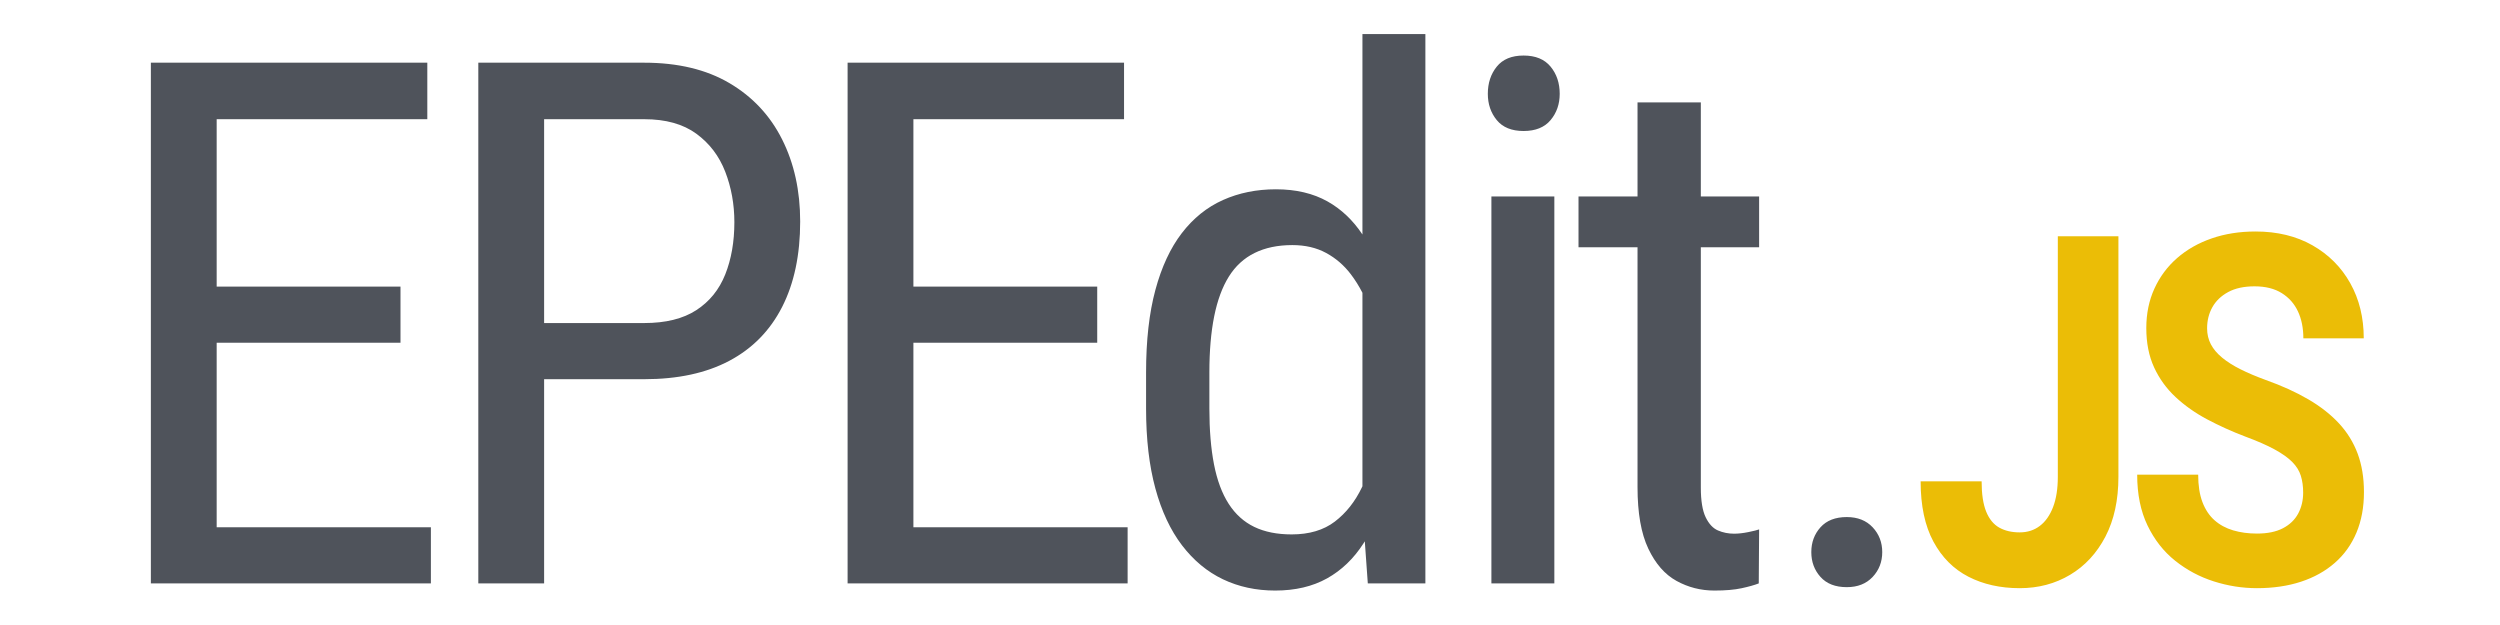
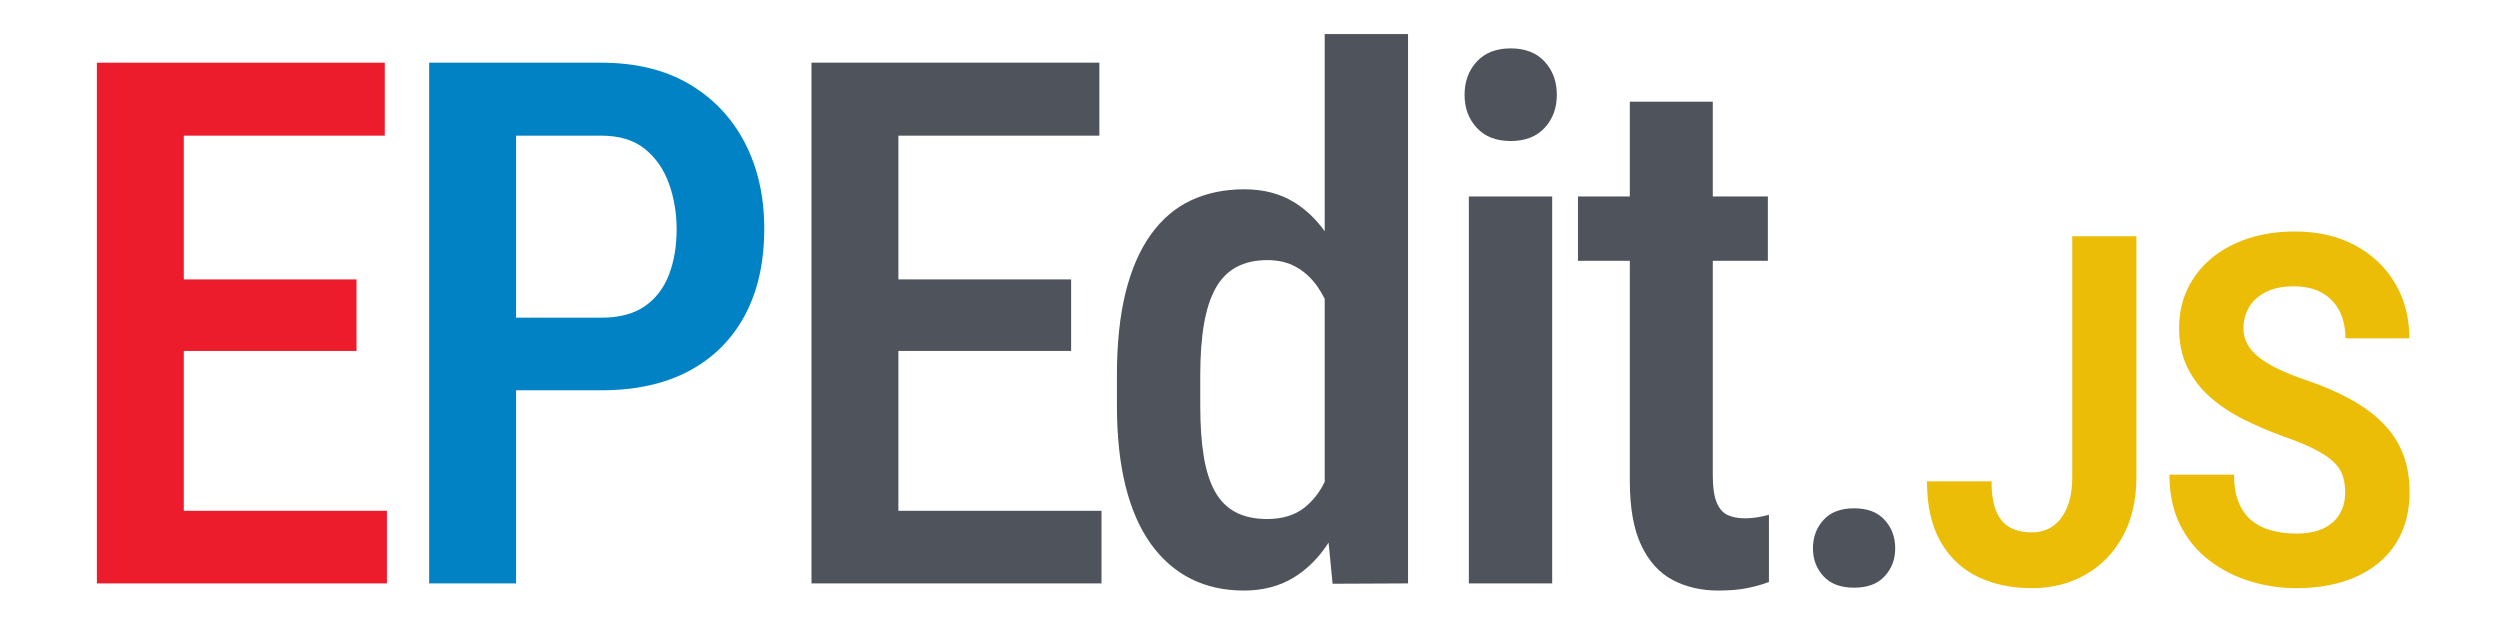
<svg xmlns="http://www.w3.org/2000/svg" width="100%" height="100%" viewBox="0 0 1024 256" version="1.1" xml:space="preserve" style="fill-rule:evenodd;clip-rule:evenodd;stroke-linejoin:round;stroke-miterlimit:2;">
-   <g id="exploded" transform="matrix(1.24932,0,0,1.24932,546.379,-538.615)">
-     <path d="M-296.07,622.4L-387.878,622.4L-387.878,451.682L-297.243,451.682L-297.243,470.208L-366.304,470.208L-366.304,525.081L-306.036,525.081L-306.036,543.49L-366.304,543.49L-366.304,603.992L-296.07,603.992L-296.07,622.4ZM-258.948,555.45L-258.948,622.4L-280.523,622.4L-280.523,451.682L-226.118,451.682C-215.096,451.682 -205.794,453.91 -198.212,458.365C-190.63,462.821 -184.865,468.977 -180.918,476.832C-176.97,484.688 -174.996,493.658 -174.996,503.742C-174.996,514.685 -176.97,524.026 -180.918,531.765C-184.865,539.503 -190.63,545.385 -198.212,549.411C-205.794,553.437 -215.096,555.45 -226.118,555.45L-258.948,555.45ZM-258.948,537.041L-226.118,537.041C-219.083,537.041 -213.396,535.634 -209.058,532.82C-204.72,530.006 -201.554,526.098 -199.561,521.095C-197.567,516.092 -196.571,510.386 -196.571,503.976C-196.571,498.114 -197.567,492.603 -199.561,487.444C-201.554,482.285 -204.72,478.122 -209.058,474.956C-213.396,471.791 -219.083,470.208 -226.118,470.208L-258.948,470.208L-258.948,537.041ZM-67.641,622.4L-159.449,622.4L-159.449,451.682L-68.814,451.682L-68.814,470.208L-137.875,470.208L-137.875,525.081L-77.607,525.081L-77.607,543.49L-137.875,543.49L-137.875,603.992L-67.641,603.992L-67.641,622.4ZM10.119,608.598C9.98,608.823 9.84,609.047 9.698,609.268C6.493,614.271 2.506,618.101 -2.262,620.758C-7.03,623.416 -12.697,624.745 -19.263,624.745C-25.517,624.745 -31.223,623.514 -36.382,621.052C-41.541,618.589 -46.016,614.876 -49.807,609.913C-53.598,604.949 -56.51,598.735 -58.542,591.27C-60.575,583.805 -61.591,575.07 -61.591,565.064L-61.591,553.222C-61.591,542.747 -60.575,533.738 -58.542,526.195C-56.51,518.652 -53.618,512.438 -49.866,507.552C-46.114,502.667 -41.619,499.052 -36.382,496.707C-31.145,494.362 -25.36,493.189 -19.029,493.189C-12.463,493.189 -6.815,494.518 -2.086,497.176C2.415,499.705 6.226,503.314 9.346,508.004L9.346,442.302L29.982,442.302L29.982,622.4L11.105,622.4L10.119,608.598ZM9.346,527.124C8.227,524.936 6.957,522.906 5.535,521.036C3.308,518.105 0.611,515.779 -2.555,514.06C-5.721,512.34 -9.414,511.48 -13.635,511.48C-18.403,511.48 -22.527,512.34 -26.005,514.06C-29.484,515.779 -32.298,518.359 -34.447,521.798C-36.597,525.238 -38.199,529.576 -39.255,534.813C-40.31,540.05 -40.837,546.187 -40.837,553.222L-40.837,565.064C-40.837,572.099 -40.329,578.216 -39.313,583.414C-38.297,588.612 -36.695,592.911 -34.506,596.312C-32.317,599.712 -29.523,602.233 -26.122,603.874C-22.722,605.516 -18.638,606.337 -13.87,606.337C-8.085,606.337 -3.356,604.93 0.318,602.116C3.992,599.301 6.942,595.569 9.17,590.918C9.229,590.795 9.288,590.672 9.346,590.548L9.346,527.124ZM72.263,495.534L72.263,622.4L51.627,622.4L51.627,495.534L72.263,495.534ZM50.454,461.883C50.454,458.365 51.432,455.395 53.386,452.972C55.34,450.549 58.271,449.337 62.18,449.337C66.088,449.337 69.039,450.549 71.032,452.972C73.025,455.395 74.022,458.365 74.022,461.883C74.022,465.244 73.025,468.117 71.032,470.501C69.039,472.885 66.088,474.077 62.18,474.077C58.271,474.077 55.34,472.885 53.386,470.501C51.432,468.117 50.454,465.244 50.454,461.883ZM99.536,512.184L80.189,512.184L80.189,495.534L99.536,495.534L99.536,464.697L120.289,464.697L120.289,495.534L139.401,495.534L139.401,512.184L120.289,512.184L120.289,590.977C120.289,595.276 120.817,598.52 121.872,600.709C122.927,602.897 124.276,604.343 125.917,605.047C127.559,605.75 129.318,606.102 131.194,606.102C132.601,606.102 134.164,605.926 135.884,605.574C137.603,605.223 138.776,604.93 139.401,604.695L139.284,622.4C137.877,622.947 136.001,623.475 133.656,623.983C131.311,624.491 128.341,624.745 124.745,624.745C120.289,624.745 116.146,623.69 112.316,621.579C108.486,619.469 105.398,615.932 103.053,610.968C100.708,606.004 99.536,599.301 99.536,590.859L99.536,512.184ZM156.512,612.141C156.512,608.949 157.515,606.236 159.522,604.001C161.528,601.767 164.401,600.65 168.14,600.65C171.696,600.65 174.523,601.767 176.621,604.001C178.718,606.236 179.767,608.949 179.767,612.141C179.767,615.332 178.718,618.045 176.621,620.28C174.523,622.514 171.696,623.631 168.14,623.631C164.401,623.631 161.528,622.514 159.522,620.28C157.515,618.045 156.512,615.332 156.512,612.141Z" style="fill:rgb(79,83,91);" />
-     <path d="M237.333,587.459L237.333,508.588L257.2,508.588L257.2,587.459C257.2,595.067 255.782,601.594 252.947,607.04C250.113,612.486 246.248,616.668 241.353,619.586C236.459,622.504 230.955,623.963 224.842,623.963C218.508,623.963 212.905,622.713 208.032,620.211C203.16,617.71 199.328,613.867 196.538,608.682C193.747,603.496 192.352,596.917 192.352,588.944L212.351,588.944C212.351,593.113 212.849,596.422 213.846,598.872C214.843,601.321 216.271,603.067 218.132,604.109C219.992,605.151 222.229,605.672 224.842,605.672C227.367,605.672 229.56,604.969 231.42,603.562C233.28,602.155 234.731,600.096 235.772,597.386C236.813,594.677 237.333,591.367 237.333,587.459ZM317.769,592.618C317.769,590.586 317.514,588.749 317.005,587.107C316.495,585.466 315.554,583.955 314.181,582.574C312.808,581.193 310.881,579.825 308.4,578.47C305.92,577.115 302.708,575.708 298.766,574.249C294.381,572.581 290.228,570.705 286.308,568.621C282.388,566.536 278.933,564.1 275.943,561.312C272.953,558.524 270.606,555.28 268.9,551.58C267.195,547.88 266.342,543.581 266.342,538.683C266.342,533.94 267.228,529.628 269,525.746C270.772,521.864 273.252,518.528 276.441,515.74C279.631,512.952 283.407,510.803 287.77,509.292C292.133,507.78 296.928,507.025 302.155,507.025C309.286,507.025 315.51,508.536 320.825,511.558C326.14,514.581 330.271,518.724 333.217,523.987C336.162,529.25 337.635,535.269 337.635,542.044L317.835,542.044C317.835,538.709 317.248,535.777 316.074,533.25C314.901,530.723 313.129,528.716 310.759,527.231C308.389,525.746 305.41,525.003 301.822,525.003C298.367,525.003 295.488,525.629 293.185,526.879C290.882,528.13 289.154,529.784 288.002,531.843C286.851,533.901 286.275,536.207 286.275,538.761C286.275,540.689 286.685,542.435 287.504,543.998C288.324,545.561 289.553,547.02 291.192,548.375C292.831,549.73 294.846,551.007 297.238,552.206C299.63,553.404 302.398,554.577 305.543,555.723C310.814,557.599 315.454,559.71 319.463,562.055C323.472,564.4 326.827,567.031 329.529,569.95C332.231,572.868 334.269,576.177 335.642,579.877C337.015,583.577 337.701,587.772 337.701,592.462C337.701,597.412 336.882,601.842 335.243,605.75C333.604,609.659 331.234,612.968 328.134,615.678C325.033,618.387 321.334,620.446 317.038,621.853C312.741,623.26 307.935,623.963 302.62,623.963C297.836,623.963 293.119,623.221 288.468,621.736C283.817,620.25 279.597,617.997 275.81,614.974C272.023,611.952 269,608.095 266.741,603.405C264.482,598.715 263.352,593.165 263.352,586.756L283.351,586.756C283.351,590.299 283.817,593.296 284.747,595.745C285.677,598.194 286.995,600.174 288.7,601.686C290.405,603.197 292.443,604.304 294.813,605.008C297.183,605.711 299.785,606.063 302.62,606.063C306.075,606.063 308.921,605.477 311.158,604.304C313.395,603.132 315.056,601.529 316.141,599.497C317.226,597.465 317.769,595.172 317.769,592.618Z" style="fill:rgb(235,189,6);" />
+   <g id="V4">
+     <g>
+       <path d="M158.483,238.962L39.684,238.962L39.684,25.681L157.604,25.681L157.604,55.563L75.28,55.563L75.28,114.45L146.032,114.45L146.032,143.747L75.28,143.747L75.28,209.226L158.483,209.226L158.483,238.962Z" style="fill:#ed1c2d;" />
+       <path d="M211.376,159.86L211.376,238.962L175.78,238.962L175.78,25.681L246.239,25.681C260.399,25.681 272.435,28.61 282.347,34.47C292.26,40.329 299.852,48.361 305.126,58.566C310.399,68.771 313.036,80.466 313.036,93.649C313.036,107.419 310.399,119.235 305.126,129.099C299.852,138.962 292.26,146.555 282.347,151.877C272.435,157.199 260.399,159.86 246.239,159.86L211.376,159.86ZM211.376,130.124L246.239,130.124C253.661,130.124 259.618,128.562 264.11,125.437C268.602,122.312 271.898,118.015 273.998,112.546C276.097,107.077 277.147,100.876 277.147,93.942C277.147,87.302 276.097,81.052 273.998,75.192C271.898,69.333 268.602,64.597 264.11,60.983C259.618,57.37 253.661,55.563 246.239,55.563L211.376,55.563L211.376,130.124Z" style="fill:#0082c4;" />
+       <path d="M451.182,238.962L332.384,238.962L332.384,25.681L450.303,25.681L450.303,55.563L367.979,55.563L367.979,114.45L438.731,114.45L438.731,143.747L367.979,143.747L367.979,209.226L451.182,209.226L451.182,238.962ZM544.19,222.26C540.272,228.354 535.519,233.116 529.929,236.545C524.119,240.109 517.307,241.892 509.495,241.892C501.389,241.892 494.138,240.28 487.742,237.058C481.345,233.835 475.877,229.05 471.336,222.702C466.795,216.354 463.352,208.469 461.009,199.045C458.665,189.621 457.493,178.659 457.493,166.159L457.493,153.708C457.493,140.72 458.665,129.465 461.009,119.943C463.352,110.422 466.795,102.487 471.336,96.14C475.877,89.792 481.37,85.104 487.815,82.077C494.26,79.05 501.536,77.536 509.641,77.536C517.552,77.536 524.387,79.318 530.149,82.883C534.896,85.82 539.047,89.767 542.6,94.726L542.6,13.962L576.731,13.962L576.731,238.962L545.823,239.108L544.19,222.26ZM542.6,122.413C541.677,120.556 540.651,118.83 539.524,117.233C537.18,113.913 534.324,111.301 530.955,109.396C527.586,107.492 523.655,106.54 519.163,106.54C514.182,106.54 509.934,107.492 506.419,109.396C502.903,111.301 500.071,114.182 497.923,118.039C495.774,121.896 494.187,126.779 493.162,132.688C492.136,138.596 491.624,145.603 491.624,153.708L491.624,166.159C491.624,174.265 492.112,181.247 493.089,187.106C494.065,192.966 495.628,197.775 497.776,201.535C499.925,205.295 502.757,208.078 506.272,209.885C509.788,211.691 514.036,212.595 519.016,212.595C525.266,212.595 530.369,211.032 534.324,207.907C537.737,205.21 540.496,201.695 542.6,197.361L542.6,122.413ZM635.776,80.466L635.776,238.962L601.645,238.962L601.645,80.466L635.776,80.466ZM599.887,38.864C599.887,33.396 601.548,28.854 604.868,25.241C608.188,21.628 612.827,19.821 618.784,19.821C624.741,19.821 629.38,21.628 632.7,25.241C636.02,28.854 637.68,33.396 637.68,38.864C637.68,44.235 636.02,48.728 632.7,52.341C629.38,55.954 624.741,57.761 618.784,57.761C612.827,57.761 608.188,55.954 604.868,52.341C601.548,48.728 599.887,44.235 599.887,38.864ZM667.575,106.833L646.335,106.833L646.335,80.466L667.575,80.466L667.575,41.647L701.559,41.647L701.559,80.466L724.118,80.466L724.118,106.833L701.559,106.833L701.559,194.724C701.559,199.606 702.096,203.317 703.171,205.856C704.245,208.396 705.759,210.104 707.712,210.983C709.665,211.862 711.96,212.302 714.596,212.302C716.55,212.302 718.478,212.131 720.383,211.789C722.287,211.447 723.678,211.13 724.557,210.837L724.557,238.376C722.018,239.353 719.089,240.183 715.768,240.866C712.448,241.55 708.444,241.892 703.757,241.892C696.823,241.892 690.622,240.451 685.153,237.57C679.684,234.689 675.387,229.953 672.262,223.361C669.137,216.77 667.575,208.005 667.575,197.067L667.575,106.833ZM742.587,224.606C742.587,220.017 744.027,216.135 746.908,212.961C749.789,209.787 753.964,208.2 759.432,208.2C764.901,208.2 769.076,209.787 771.957,212.961C774.838,216.135 776.278,220.017 776.278,224.606C776.278,229.099 774.838,232.907 771.957,236.032C769.076,239.157 764.901,240.72 759.432,240.72C753.964,240.72 749.789,239.157 746.908,236.032C744.027,232.907 742.587,229.099 742.587,224.606Z" style="fill:#4f535b;" />
+       <path d="M848.788,195.31L848.788,96.774L875.067,96.774L875.067,195.31C875.067,204.815 873.192,212.969 869.442,219.772C865.692,226.576 860.58,231.8 854.105,235.446C847.631,239.092 840.35,240.915 832.264,240.915C823.885,240.915 816.473,239.353 810.028,236.228C803.583,233.103 798.514,228.301 794.823,221.823C791.132,215.345 789.286,207.126 789.286,197.165L815.741,197.165C815.741,202.373 816.4,206.507 817.718,209.567C819.037,212.627 820.927,214.808 823.387,216.11C825.848,217.412 828.807,218.063 832.264,218.063C835.604,218.063 838.505,217.185 840.966,215.427C843.427,213.669 845.345,211.097 846.722,207.712C848.099,204.326 848.788,200.192 848.788,195.31ZM960.588,201.755C960.588,199.216 960.251,196.921 959.577,194.87C958.904,192.819 957.659,190.931 955.842,189.206C954.026,187.481 951.477,185.772 948.196,184.079C944.914,182.386 940.666,180.629 935.452,178.806C929.651,176.722 924.158,174.379 918.972,171.774C913.786,169.17 909.216,166.127 905.261,162.644C901.306,159.16 898.201,155.108 895.945,150.485C893.689,145.863 892.561,140.492 892.561,134.372C892.561,128.448 893.733,123.06 896.077,118.21C898.42,113.36 901.702,109.193 905.92,105.71C910.139,102.227 915.134,99.541 920.906,97.653C926.677,95.765 933.02,94.821 939.934,94.821C949.368,94.821 957.6,96.709 964.631,100.485C971.662,104.261 977.126,109.437 981.023,116.013C984.919,122.588 986.868,130.108 986.868,138.571L960.676,138.571C960.676,134.405 959.9,130.743 958.347,127.585C956.794,124.427 954.451,121.921 951.316,120.065C948.181,118.21 944.241,117.282 939.494,117.282C934.924,117.282 931.116,118.063 928.069,119.626C925.022,121.188 922.737,123.256 921.213,125.827C919.69,128.399 918.928,131.28 918.928,134.47C918.928,136.879 919.47,139.06 920.554,141.013C921.638,142.966 923.264,144.789 925.432,146.481C927.6,148.174 930.266,149.769 933.43,151.267C936.594,152.764 940.256,154.229 944.416,155.661C951.389,158.005 957.527,160.642 962.829,163.571C968.132,166.501 972.571,169.789 976.145,173.435C979.719,177.08 982.414,181.215 984.231,185.837C986.047,190.459 986.955,195.7 986.955,201.56C986.955,207.744 985.871,213.278 983.703,218.161C981.535,223.044 978.401,227.178 974.299,230.563C970.198,233.949 965.305,236.521 959.621,238.278C953.938,240.036 947.58,240.915 940.549,240.915C934.221,240.915 927.981,239.987 921.828,238.132C915.676,236.276 910.095,233.461 905.085,229.685C900.076,225.909 896.077,221.091 893.088,215.231C890.1,209.372 888.606,202.438 888.606,194.431L915.061,194.431C915.061,198.858 915.676,202.601 916.907,205.661C918.137,208.721 919.88,211.195 922.136,213.083C924.392,214.971 927.087,216.354 930.222,217.233C933.357,218.112 936.799,218.552 940.549,218.552C945.119,218.552 948.884,217.819 951.843,216.354C954.802,214.89 956.999,212.888 958.435,210.349C959.87,207.81 960.588,204.945 960.588,201.755Z" style="fill:#ebbd06;" />
+     </g>
  </g>
</svg>
